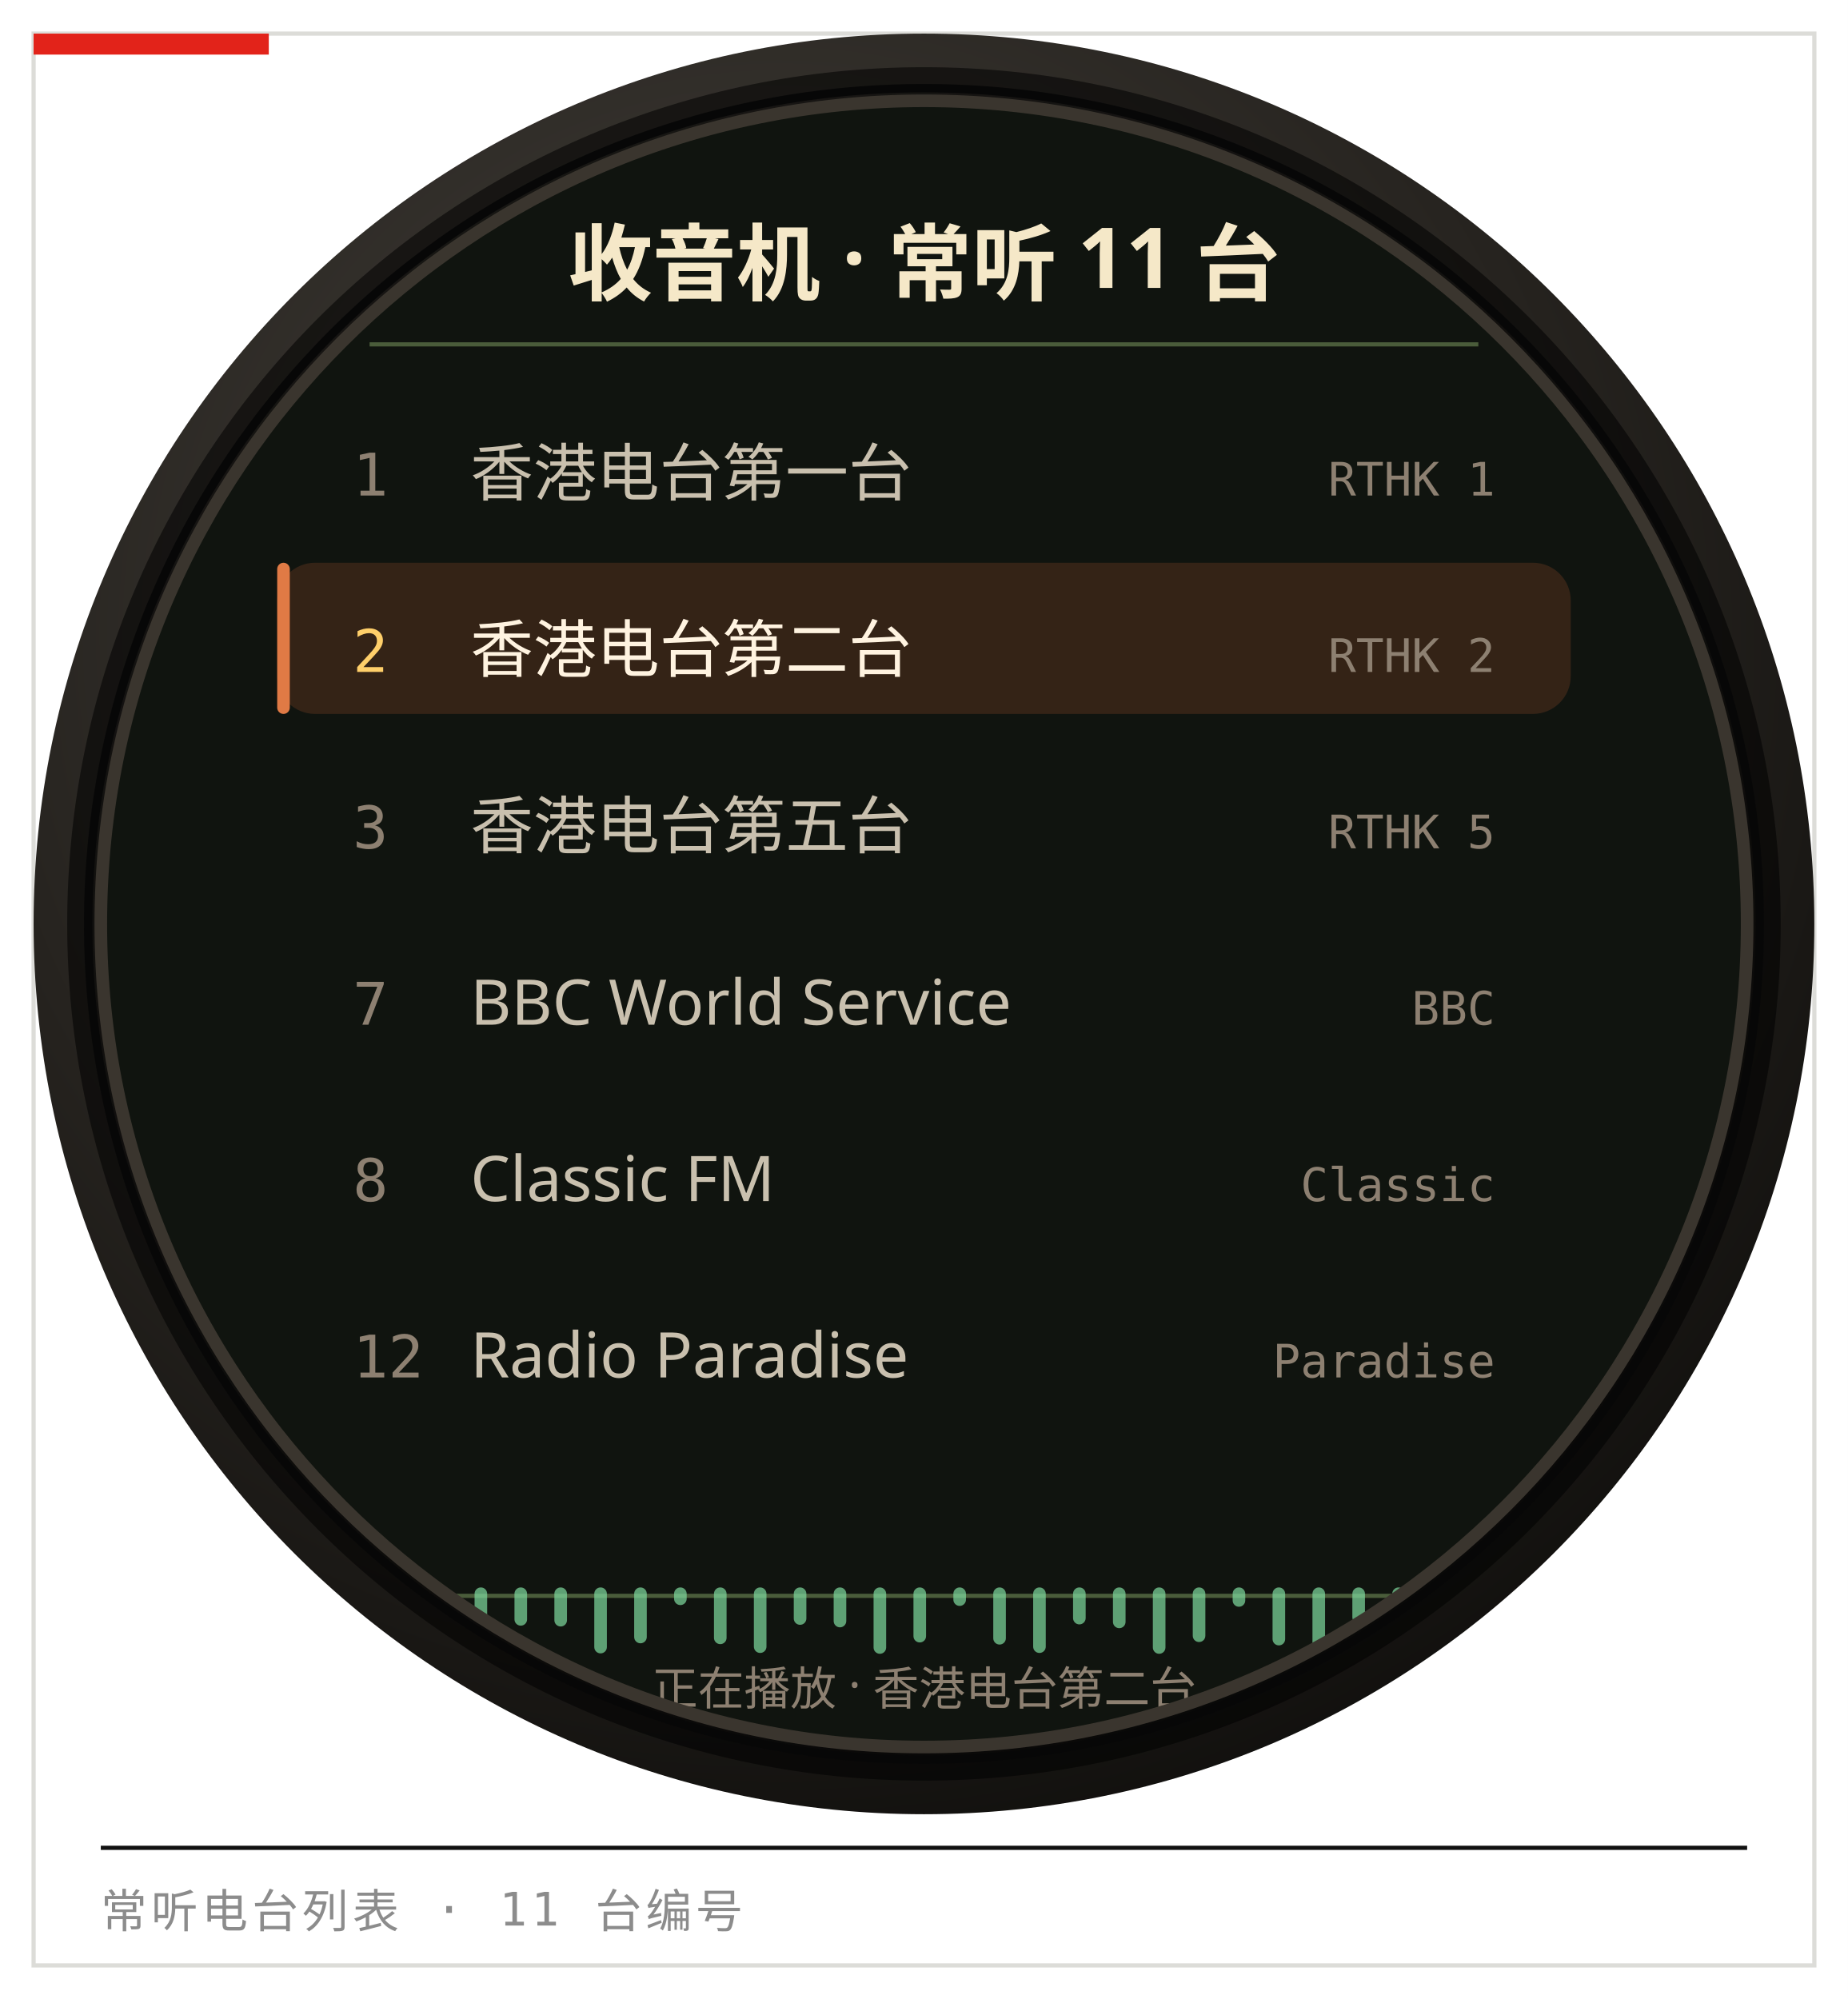
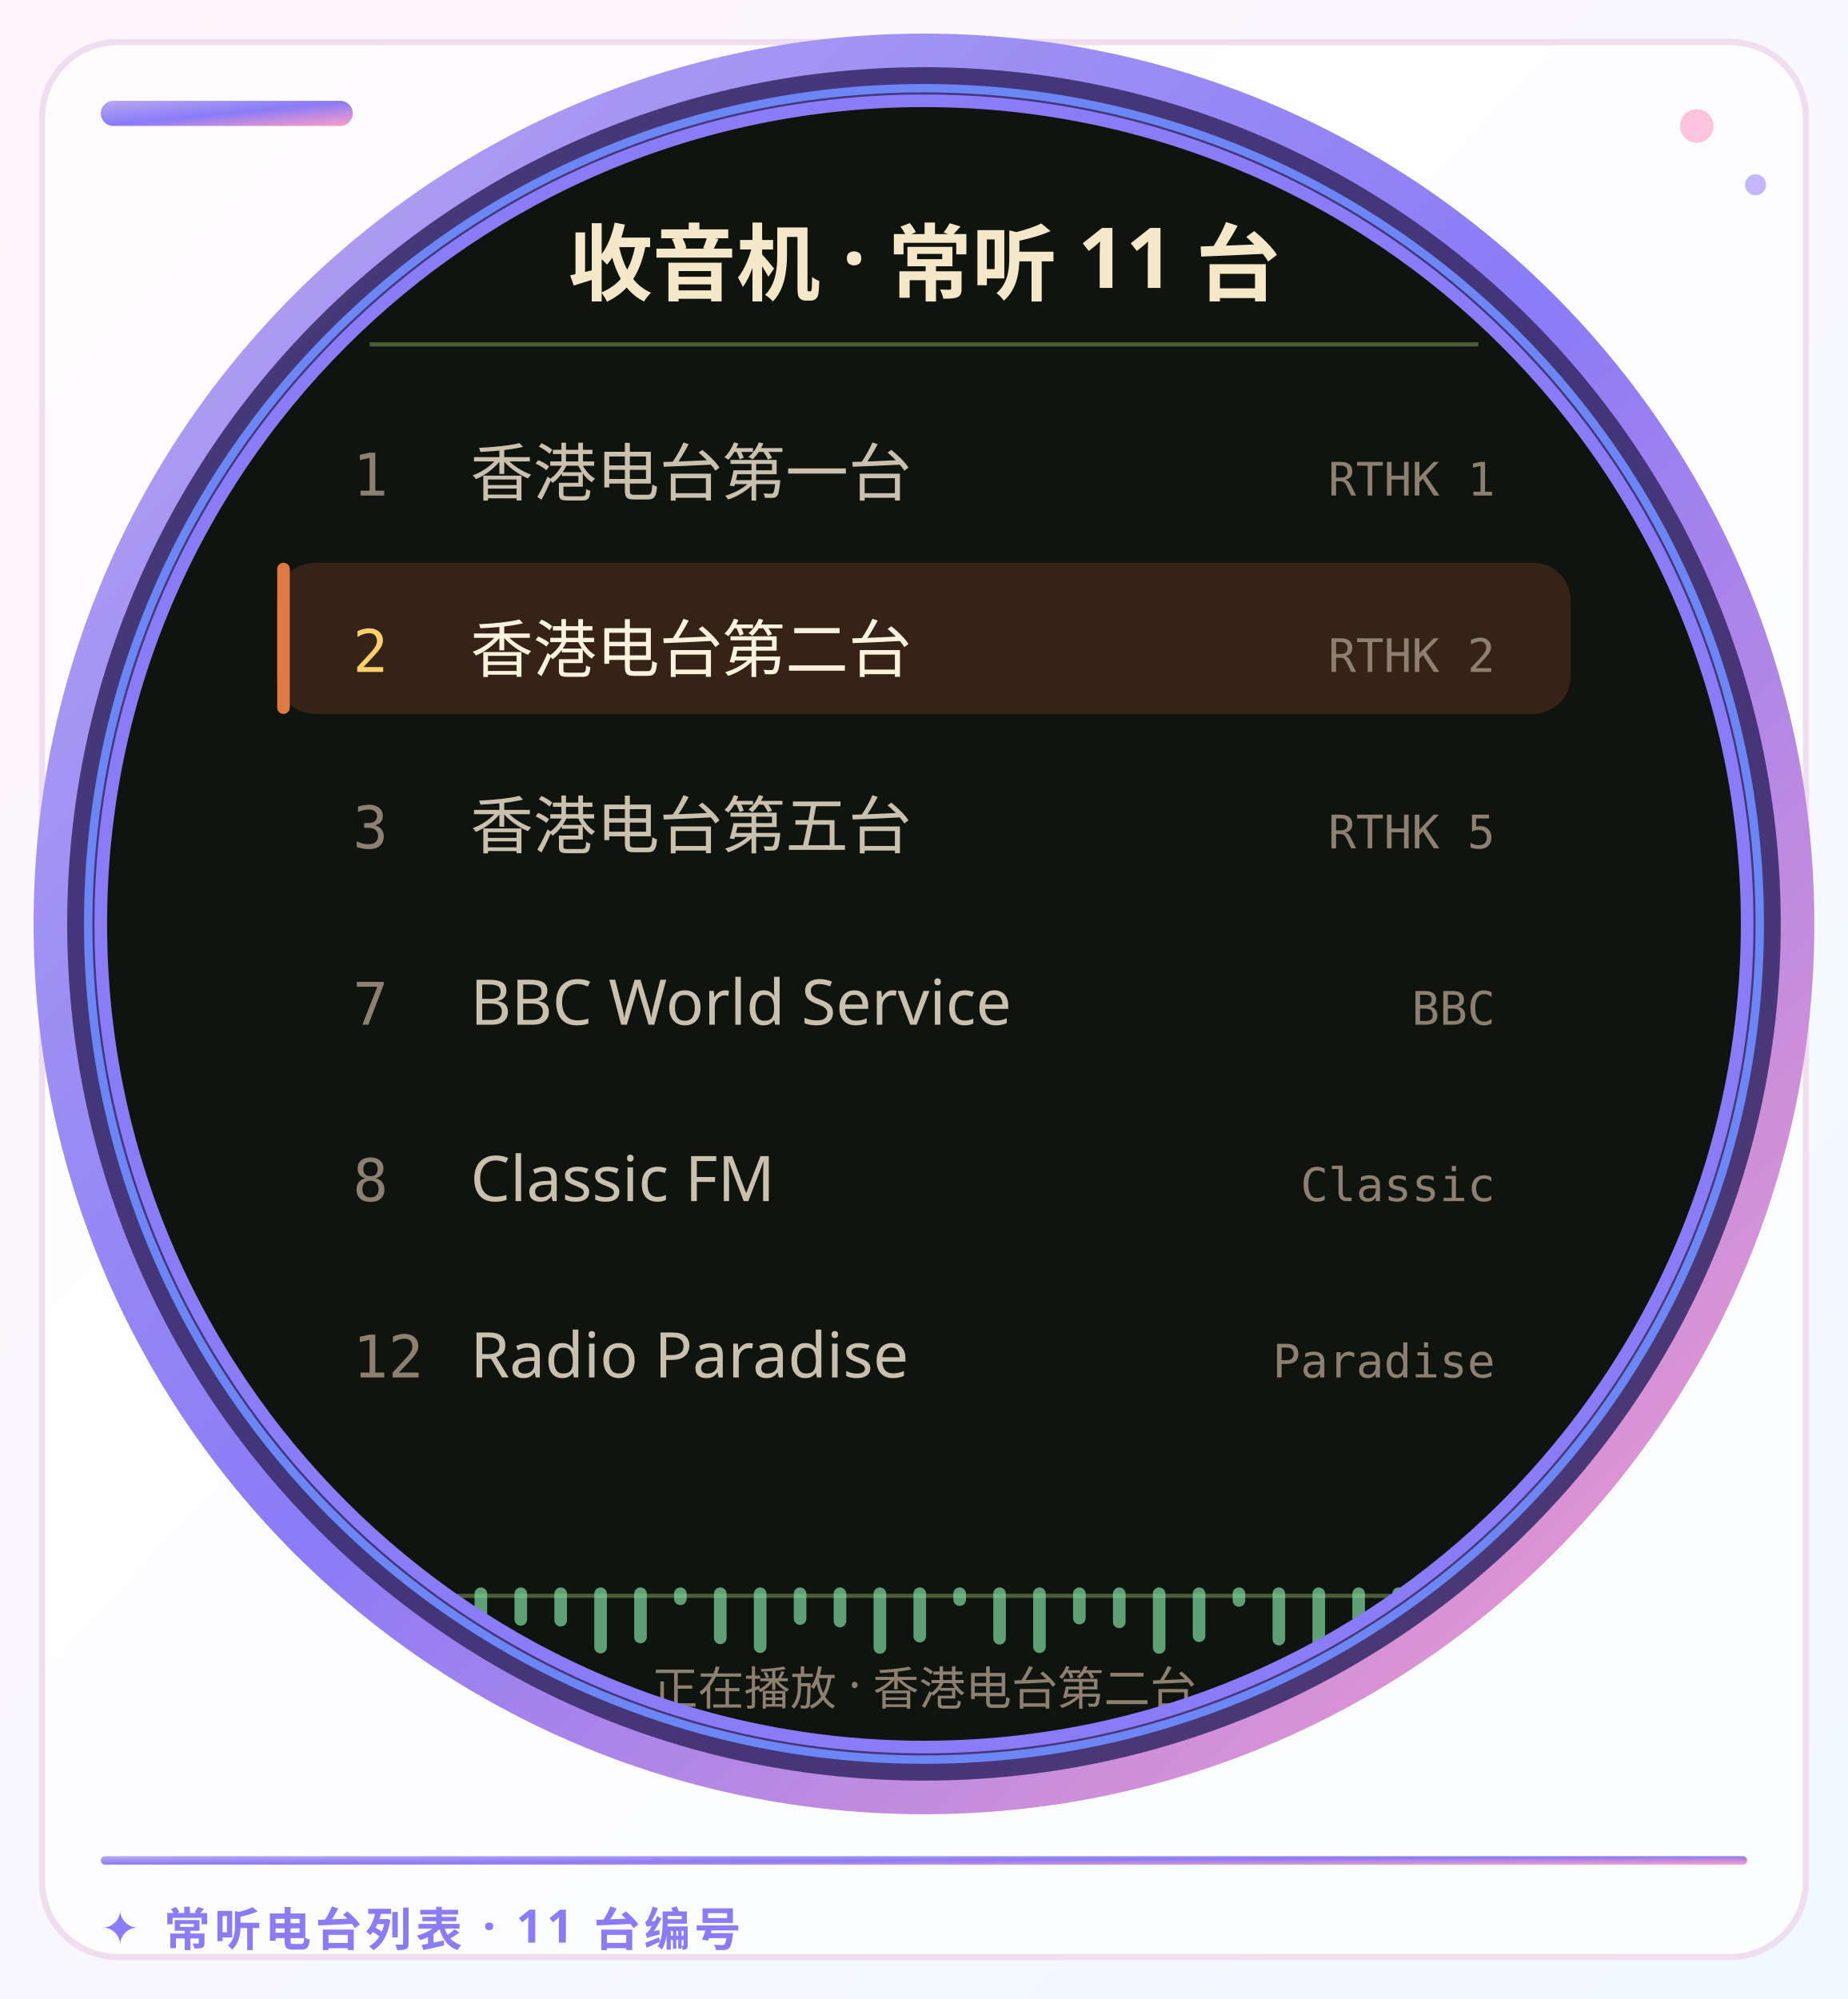
<svg xmlns="http://www.w3.org/2000/svg" viewBox="0 0 440 476" width="440" height="476" role="img" aria-label="常听电台列表 · 11 台编号">
  <defs>
-     <radialGradient id="bezel" cx="42%" cy="34%" r="72%">
-       <stop offset="0%" stop-color="#4a4640" />
-       <stop offset="62%" stop-color="#26231f" />
-       <stop offset="100%" stop-color="#0e0d0b" />
-     </radialGradient>
+     <linearGradient id="cardbg" x1="0" y1="0" x2="1" y2="1">
+       <stop offset="0%" stop-color="#fff6fb" />
+       <stop offset="55%" stop-color="#f8f7ff" />
+       <stop offset="100%" stop-color="#eff9ff" />
+     </linearGradient>
+     <linearGradient id="rim" x1="0" y1="0" x2="1" y2="1">
+       <stop offset="0%" stop-color="#b8a8f0" />
+       <stop offset="50%" stop-color="#8a7bf7" />
+       <stop offset="100%" stop-color="#ff9ec4" />
+     </linearGradient>
    <clipPath id="scr">
      <circle cx="220" cy="220" r="196" />
    </clipPath>
  </defs>
-   <rect width="440" height="476" fill="#ffffff" />
-   <rect x="8" y="8" width="424" height="460" fill="none" stroke="#dcdcd8" stroke-width="1" />
-   <rect x="8" y="8" width="56" height="5" fill="#e2231a" />
-   <circle cx="220" cy="220" r="212" fill="url(#bezel)" />
-   <circle cx="220" cy="220" r="204" fill="#000" opacity=".55" />
-   <circle cx="220" cy="220" r="199" fill="none" stroke="#070707" stroke-width="2" />
+   <rect width="440" height="476" fill="url(#cardbg)" />
+   <rect x="10" y="10" width="420" height="456" rx="18" fill="#ffffff" fill-opacity=".72" stroke="#eedef0" stroke-width="1.5" />
+   <rect x="24" y="24" width="60" height="6" rx="3" fill="url(#rim)" />
+   <circle cx="404" cy="30" r="4" fill="#ffc4dd" />
+   <circle cx="418" cy="44" r="2.5" fill="#c3b6ff" />
+   <circle cx="220" cy="220" r="212" fill="url(#rim)" />
+   <circle cx="220" cy="220" r="204" fill="#3b2d6b" opacity=".9" />
+   <circle cx="220" cy="220" r="199" fill="none" stroke="#6c86f5" stroke-width="2" />
  <g clip-path="url(#scr)">
    <rect x="0" y="0" width="440" height="440" fill="#10140f" />
    <text x="220" y="70" text-anchor="middle" font-family="'Microsoft YaHei','PingFang SC',sans-serif" font-size="20" font-weight="bold" fill="#f5e8c8">收音机 · 常听 11 台</text>
    <line x1="88" y1="82" x2="352" y2="82" stroke="#4a5c3a" stroke-width="1" />
    <text x="84" y="118" font-family="ui-monospace,Consolas,monospace" font-size="14" fill="#8d8071">1</text>
    <text x="112" y="118" font-family="'Microsoft YaHei','PingFang SC',sans-serif" font-size="15" fill="#c9c0ae">香港电台第一台</text>
    <text x="356" y="118" text-anchor="end" font-family="ui-monospace,Consolas,monospace" font-size="11" fill="#8d8071">RTHK 1</text>
    <rect x="66" y="134" width="308" height="36" rx="9" fill="#b4562f" opacity=".22" />
    <rect x="66" y="134" width="3" height="36" rx="1.5" fill="#e07a45" />
    <text x="84" y="160" font-family="ui-monospace,Consolas,monospace" font-size="14" fill="#ffcf6a">2</text>
    <text x="112" y="160" font-family="'Microsoft YaHei','PingFang SC',sans-serif" font-size="15" fill="#fff3e0">香港电台第二台</text>
    <text x="356" y="160" text-anchor="end" font-family="ui-monospace,Consolas,monospace" font-size="11" fill="#8d8071">RTHK 2</text>
    <text x="84" y="202" font-family="ui-monospace,Consolas,monospace" font-size="14" fill="#8d8071">3</text>
    <text x="112" y="202" font-family="'Microsoft YaHei','PingFang SC',sans-serif" font-size="15" fill="#c9c0ae">香港电台第五台</text>
    <text x="356" y="202" text-anchor="end" font-family="ui-monospace,Consolas,monospace" font-size="11" fill="#8d8071">RTHK 5</text>
    <text x="84" y="244" font-family="ui-monospace,Consolas,monospace" font-size="14" fill="#8d8071">7</text>
    <text x="112" y="244" font-family="'Microsoft YaHei','PingFang SC',sans-serif" font-size="15" fill="#c9c0ae">BBC World Service</text>
    <text x="356" y="244" text-anchor="end" font-family="ui-monospace,Consolas,monospace" font-size="11" fill="#8d8071">BBC</text>
    <text x="84" y="286" font-family="ui-monospace,Consolas,monospace" font-size="14" fill="#8d8071">8</text>
    <text x="112" y="286" font-family="'Microsoft YaHei','PingFang SC',sans-serif" font-size="15" fill="#c9c0ae">Classic FM</text>
    <text x="356" y="286" text-anchor="end" font-family="ui-monospace,Consolas,monospace" font-size="11" fill="#8d8071">Classic</text>
    <text x="84" y="328" font-family="ui-monospace,Consolas,monospace" font-size="14" fill="#8d8071">12</text>
    <text x="112" y="328" font-family="'Microsoft YaHei','PingFang SC',sans-serif" font-size="15" fill="#c9c0ae">Radio Paradise</text>
    <text x="356" y="328" text-anchor="end" font-family="ui-monospace,Consolas,monospace" font-size="11" fill="#8d8071">Paradise</text>
    <line x1="88" y1="380" x2="352" y2="380" stroke="#4a5c3a" stroke-width="1" />
    <rect x="94.0" y="378.0" width="3" height="4.0" rx="1.5" fill="#7fdca0" opacity=".7" />
    <rect x="103.5" y="378.0" width="3" height="13.4" rx="1.5" fill="#7fdca0" opacity=".7" />
    <rect x="113.0" y="378.0" width="3" height="15.7" rx="1.5" fill="#7fdca0" opacity=".7" />
    <rect x="122.5" y="378.0" width="3" height="9.1" rx="1.5" fill="#7fdca0" opacity=".7" />
    <rect x="132.0" y="378.0" width="3" height="9.3" rx="1.5" fill="#7fdca0" opacity=".7" />
    <rect x="141.5" y="378.0" width="3" height="15.7" rx="1.5" fill="#7fdca0" opacity=".7" />
    <rect x="151.0" y="378.0" width="3" height="13.3" rx="1.5" fill="#7fdca0" opacity=".7" />
    <rect x="160.5" y="378.0" width="3" height="4.2" rx="1.5" fill="#7fdca0" opacity=".7" />
    <rect x="170.0" y="378.0" width="3" height="13.5" rx="1.5" fill="#7fdca0" opacity=".7" />
    <rect x="179.5" y="378.0" width="3" height="15.6" rx="1.5" fill="#7fdca0" opacity=".7" />
    <rect x="189.0" y="378.0" width="3" height="8.9" rx="1.5" fill="#7fdca0" opacity=".7" />
    <rect x="198.5" y="378.0" width="3" height="9.5" rx="1.5" fill="#7fdca0" opacity=".7" />
    <rect x="208.0" y="378.0" width="3" height="15.8" rx="1.5" fill="#7fdca0" opacity=".7" />
    <rect x="217.5" y="378.0" width="3" height="13.1" rx="1.5" fill="#7fdca0" opacity=".7" />
    <rect x="227.0" y="378.0" width="3" height="4.4" rx="1.5" fill="#7fdca0" opacity=".7" />
    <rect x="236.5" y="378.0" width="3" height="13.6" rx="1.5" fill="#7fdca0" opacity=".7" />
    <rect x="246.0" y="378.0" width="3" height="15.6" rx="1.5" fill="#7fdca0" opacity=".7" />
    <rect x="255.5" y="378.0" width="3" height="8.8" rx="1.5" fill="#7fdca0" opacity=".7" />
    <rect x="265.0" y="378.0" width="3" height="9.7" rx="1.5" fill="#7fdca0" opacity=".7" />
    <rect x="274.5" y="378.0" width="3" height="15.8" rx="1.5" fill="#7fdca0" opacity=".7" />
    <rect x="284.0" y="378.0" width="3" height="13.0" rx="1.5" fill="#7fdca0" opacity=".7" />
    <rect x="293.5" y="378.0" width="3" height="4.6" rx="1.5" fill="#7fdca0" opacity=".7" />
    <rect x="303.0" y="378.0" width="3" height="13.8" rx="1.5" fill="#7fdca0" opacity=".7" />
    <rect x="312.5" y="378.0" width="3" height="15.5" rx="1.5" fill="#7fdca0" opacity=".7" />
    <rect x="322.0" y="378.0" width="3" height="8.6" rx="1.5" fill="#7fdca0" opacity=".7" />
    <rect x="331.5" y="378.0" width="3" height="9.8" rx="1.5" fill="#7fdca0" opacity=".7" />
    <rect x="341.0" y="378.0" width="3" height="15.8" rx="1.5" fill="#7fdca0" opacity=".7" />
    <rect x="350.5" y="378.0" width="3" height="12.9" rx="1.5" fill="#7fdca0" opacity=".7" />
    <text x="220" y="406" text-anchor="middle" font-family="'Microsoft YaHei','PingFang SC',sans-serif" font-size="11" fill="#8d8071">正在播放 · 香港电台第二台</text>
  </g>
-   <circle cx="220" cy="220" r="196" fill="none" stroke="#3a352e" stroke-width="3" />
-   <line x1="24" y1="440" x2="416" y2="440" stroke="#111111" stroke-width="1" />
-   <text x="24" y="459" text-anchor="start" font-family="ui-monospace,Consolas,monospace" font-size="11" letter-spacing="1" fill="#8c8c8c">常听电台列表 · 11 台编号</text>
+   <circle cx="220" cy="220" r="196" fill="none" stroke="#8a7bf7" stroke-width="3" />
+   <rect x="24" y="442" width="392" height="2" rx="1" fill="url(#rim)" />
+   <text x="24" y="463" text-anchor="start" font-family="'Microsoft YaHei','PingFang SC',sans-serif" font-size="11" font-weight="bold" letter-spacing="1" fill="#8a7bf7">✦ 常听电台列表 · 11 台编号</text>
</svg>
